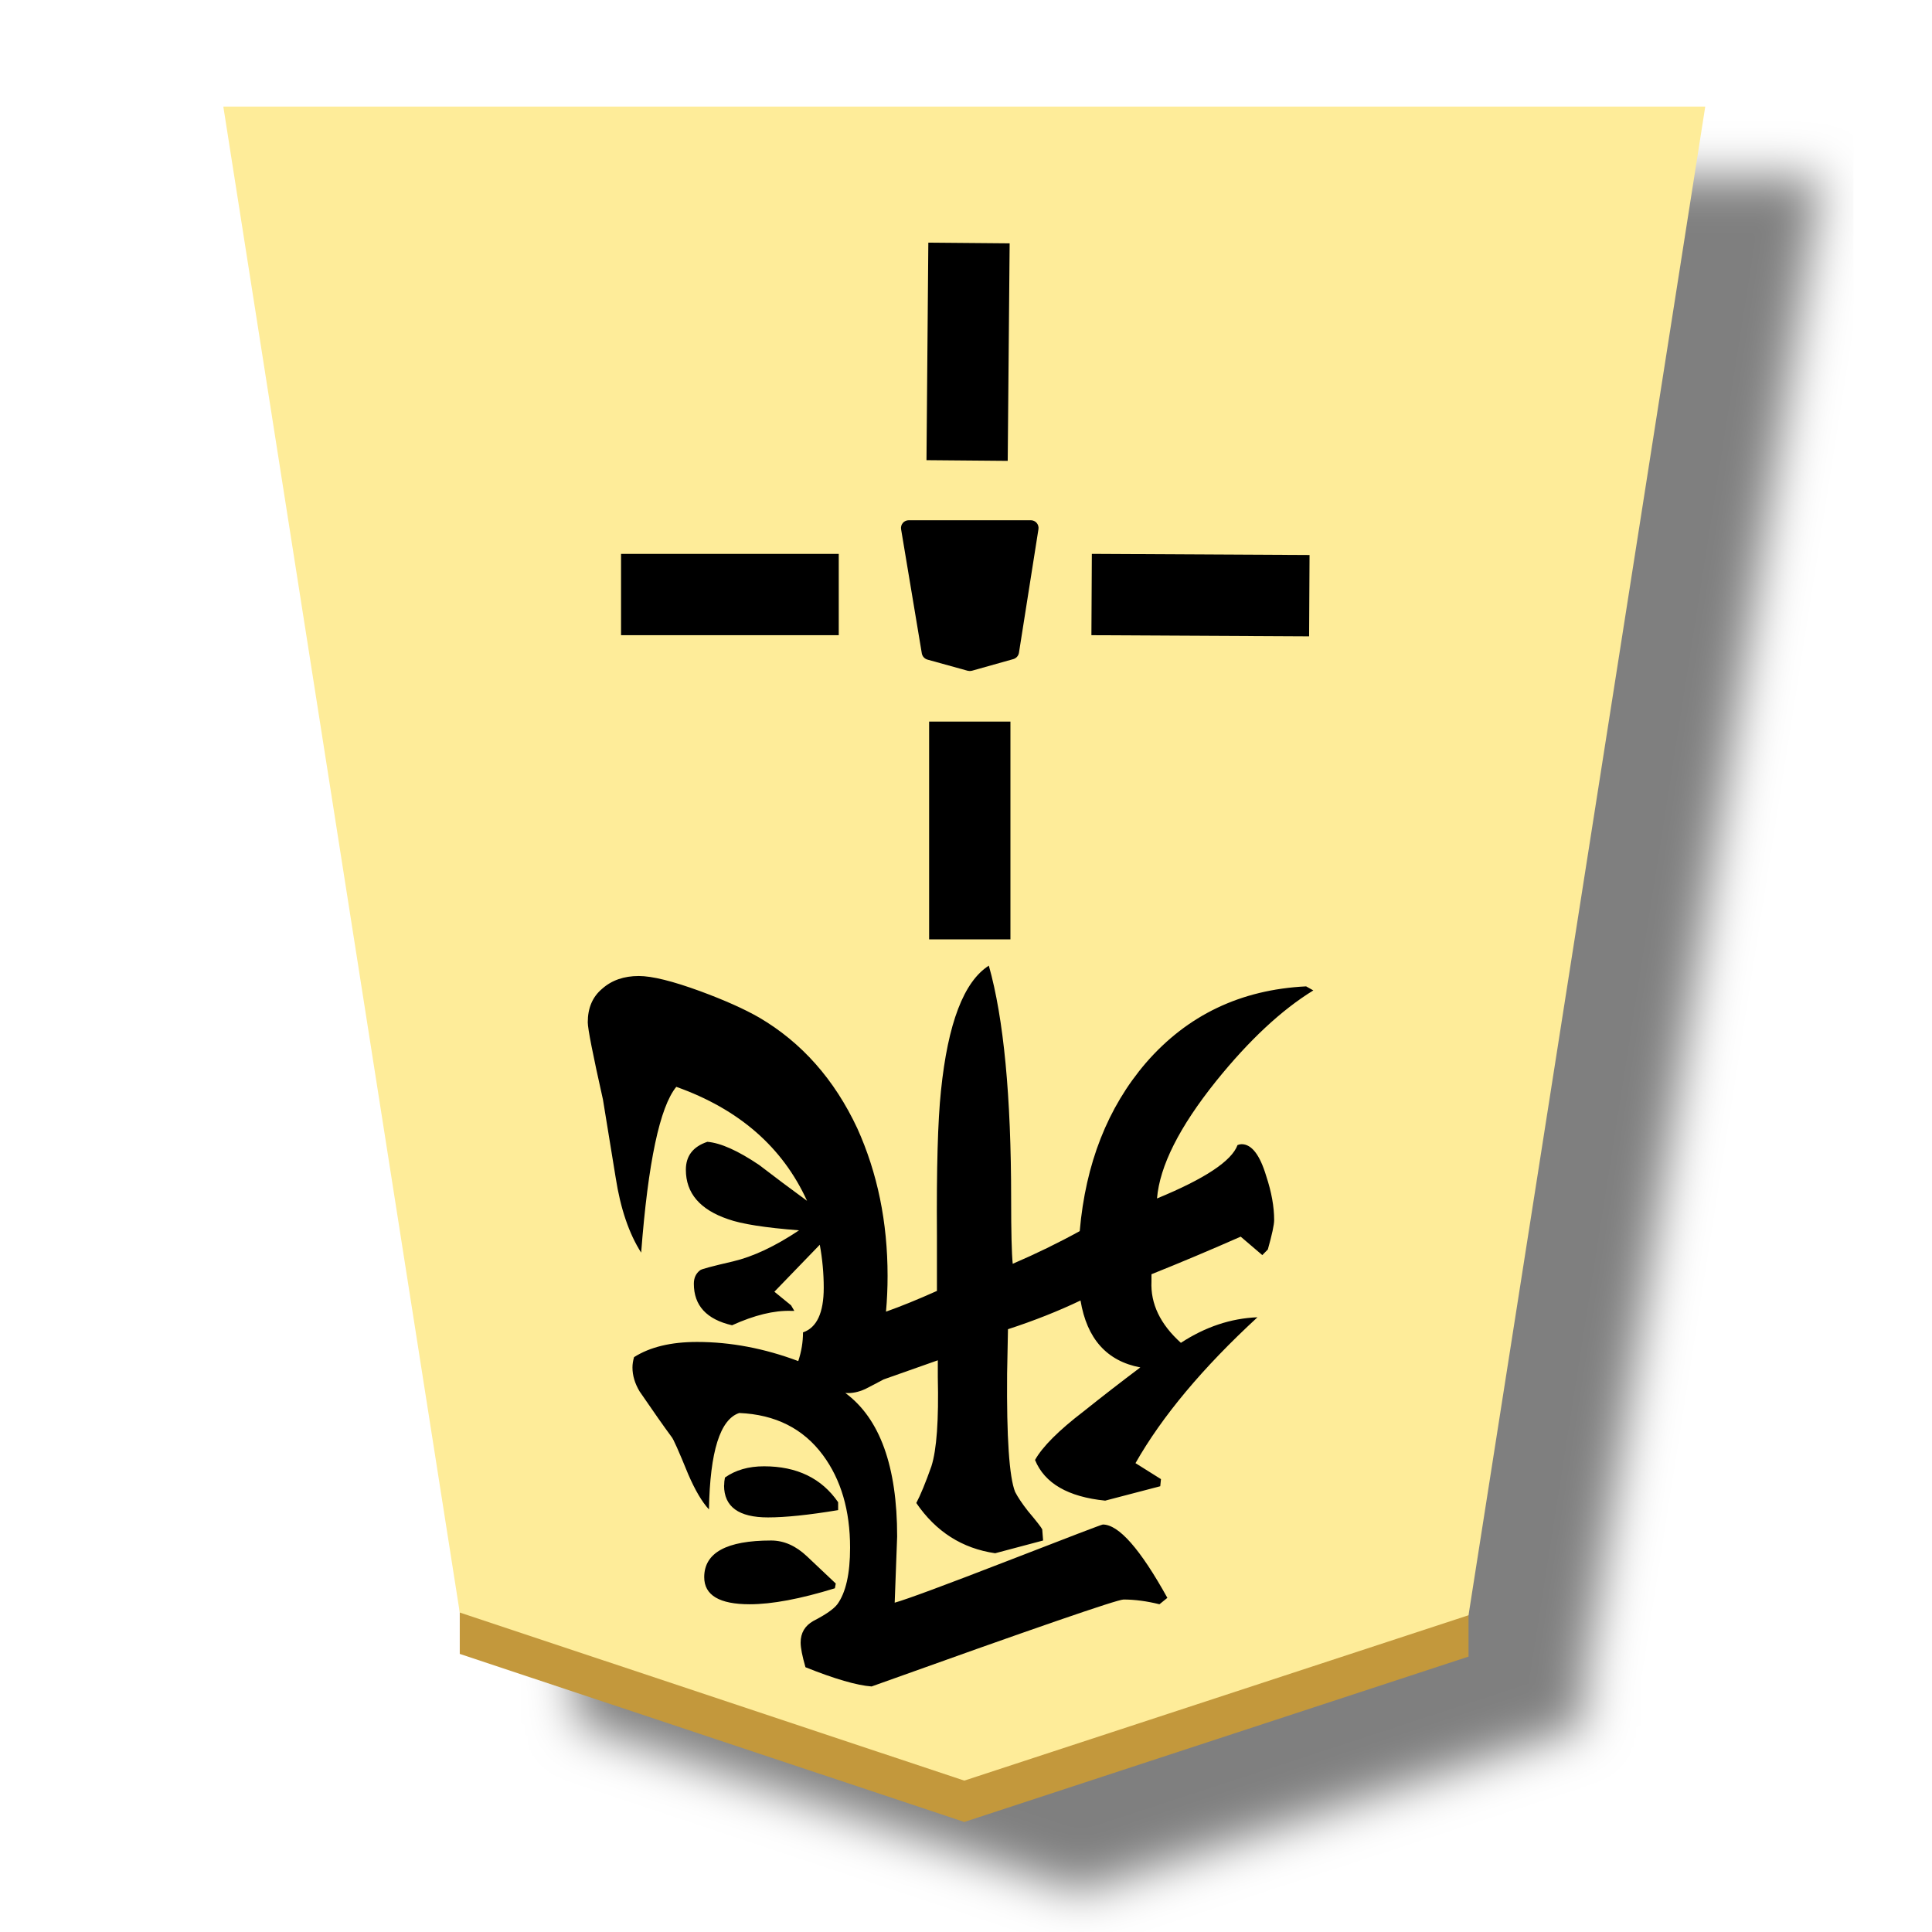
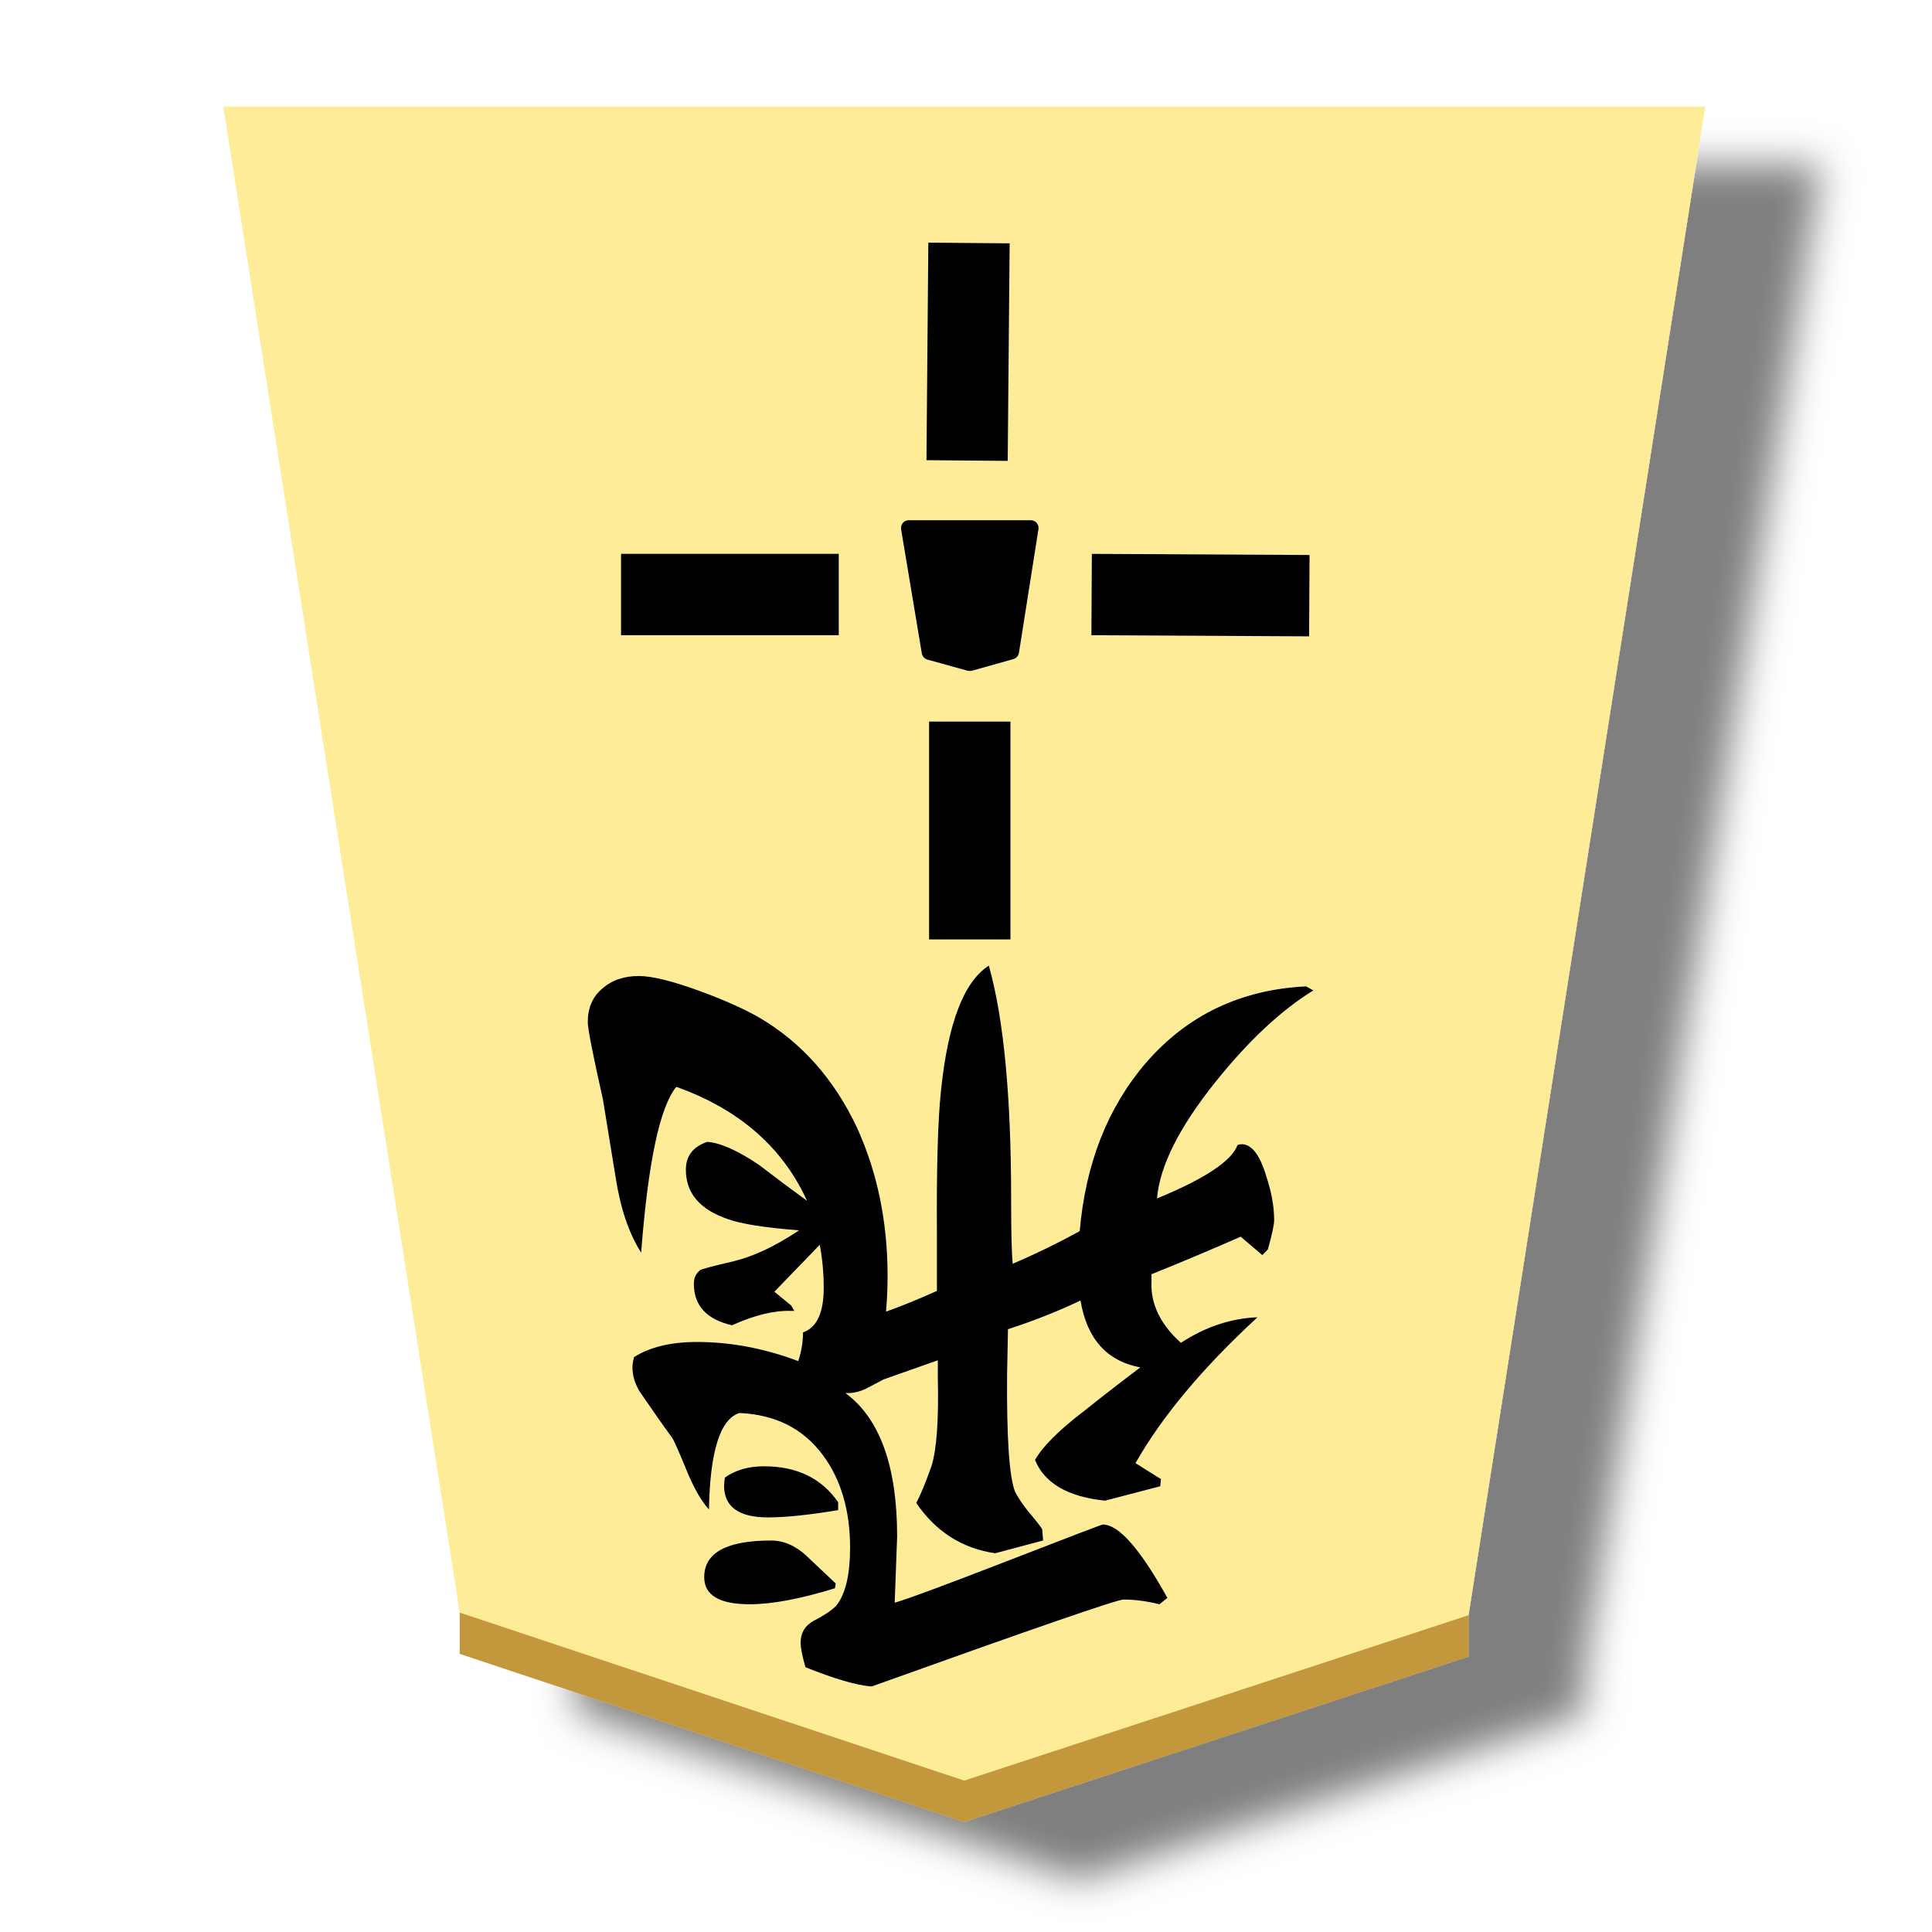
- <svg xmlns="http://www.w3.org/2000/svg" viewBox="0 0 22 22">
-   <defs>
-     <filter id="1HI_svg__a" color-interpolation-filters="sRGB">
-       <feGaussianBlur in="SourceAlpha" result="blur" stdDeviation="1" />
-       <feOffset dx="5" dy="3" in="blur" result="offset" />
-       <feFlood flood-color="#000" flood-opacity=".5" />
-       <feComposite in2="offset" operator="in" />
-       <feComposite in="SourceGraphic" />
-     </filter>
-   </defs>
-   <g stroke-width=".435" filter="url(#1HI_svg__a)" transform="translate(-20.74 -49.102)scale(.26458)">
-     <path fill="#c3983c" d="M98.176 256.766v-3.78l21.714 7.234 21.701-7.117v3.78L119.89 264z" />
-     <path fill="#feec99" d="m119.89 262.22 21.701-7.117 10.189-64.931H88l10.176 64.814z" />
+ <svg xmlns="http://www.w3.org/2000/svg" viewBox="0 0 100 100">
+   <g filter="drop-shadow(6px 3px 1px rgba(0,0,0,0.5))">
+     <path fill="#c3983c" d="M23.795 85.604V81.06l26.114 8.7 26.1-8.56v4.546l-26.1 8.56z" />
+     <path fill="#feec99" d="m49.909 92.164 26.1-8.56 12.255-78.09H11.559l12.236 77.954z" />
+     <path d="m53.354 27.327-1.009 6.4-2.15.605-2.086-.577-1.073-6.428z" />
+     <path d="m50.2 34.732.104-.014 2.15-.604a.41.41 0 0 0 .287-.328l1.009-6.395a.4.4 0 0 0-.396-.464h-6.318a.4.4 0 0 0-.395.468l1.073 6.428a.41.41 0 0 0 .29.318l2.082.577zm-.01-.818-1.726-.478-.955-5.704h5.377l-.895 5.677zm2.11 14.709V37.35h-4.21v11.273zm-.141-24.768.1-11.26-4.209-.036-.096 11.26zm-8.745 9.022v-4.209H32.145v4.21zm24.345.06.023-4.21-11.268-.059-.023 4.21zm-31.309 48.7q0-1.9 3.464-1.9.99 0 1.859.822l1.486 1.405-.045.245q-2.682.827-4.41.827-2.354 0-2.354-1.404m1.032-4.746q0-.204.04-.409.823-.582 2.023-.582 2.555 0 3.837 1.86v.409q-2.273.377-3.632.377-2.273 0-2.273-1.655zm-7.06-23.972q0-1.114.746-1.737.741-.659 1.896-.659 1.031 0 3.181.786 1.896.7 3.05 1.364 3.3 1.936 5.078 5.732 1.568 3.468 1.568 7.636 0 .946-.082 1.855 1.155-.41 2.636-1.073v-2.886q-.036-5.16.21-7.473.536-5.24 2.477-6.477 1.154 4.086 1.154 12.09 0 2.519.082 3.342 1.818-.782 3.468-1.691.455-5.241 3.423-8.705 3.218-3.714 8.295-3.964l.373.21q-2.477 1.522-5.036 4.7-2.846 3.55-3.055 6.068 3.714-1.528 4.168-2.764.123-.045.21-.045.781 0 1.277 1.654.409 1.237.409 2.273 0 .364-.327 1.523l-.287.29-1.118-.954q-2.35 1.036-4.618 1.945v.369q-.082 1.736 1.523 3.181 1.9-1.24 3.963-1.322-4.25 3.918-6.313 7.55l1.318.827-.037.368-2.85.746q-2.886-.291-3.631-2.105.577-1.032 2.518-2.518 1.445-1.155 2.932-2.273-2.6-.49-3.096-3.463-1.732.827-3.754 1.486l-.046 2.309q-.04 4.955.414 6.11.209.408.663.99.66.782.741.95l.046.577-2.482.66q-2.559-.373-4.082-2.6.327-.619.782-1.9.41-1.278.332-4.619v-.868l-2.81.99q-.454.246-.945.496-.536.246-1.031.205 2.681 1.982 2.681 7.427l-.127 3.427q.91-.25 5.905-2.186Q57 78.91 57.082 78.91q1.236 0 3.34 3.795l-.408.332q-.991-.245-1.86-.245-.495 0-13.04 4.5-1.155-.087-3.423-.996-.25-.863-.25-1.277 0-.745.659-1.118.955-.491 1.24-.864.66-.909.66-2.927 0-2.89-1.405-4.79-1.527-2.065-4.331-2.183-1.487.491-1.569 4.991-.536-.577-1.072-1.818-.741-1.818-.864-1.936-.582-.787-1.654-2.355-.369-.618-.369-1.236 0-.25.082-.537 1.237-.786 3.26-.786 2.6 0 5.24.99.246-.74.246-1.485 1.072-.369 1.072-2.31 0-1.113-.204-2.227l-2.35 2.432.863.705.169.286h-.169q-1.318-.041-3.054.745-1.977-.454-1.977-2.15 0-.454.327-.7.082-.081 1.695-.454 1.564-.368 3.423-1.61-2.64-.204-3.673-.577-2.186-.74-2.186-2.559 0-1.072 1.114-1.445 1.031.086 2.681 1.2 1.237.95 2.478 1.854-1.9-4.168-6.768-5.9-1.282 1.569-1.819 8.582-.945-1.482-1.318-3.877l-.659-4.045q-.786-3.505-.786-4" />
  </g>
-   <path fill-rule="evenodd" d="m11.738 6.012-.222 1.408-.473.133-.459-.127-.236-1.414z" />
-   <path d="m11.044 7.641.023-.003.473-.133a.09.09 0 0 0 .063-.072l.222-1.407a.088.088 0 0 0-.087-.102h-1.39a.088.088 0 0 0-.087.103l.236 1.414a.09.09 0 0 0 .064.07l.458.127zm-.002-.18-.38-.105-.21-1.255h1.183l-.197 1.249zm.464 3.236v-2.48h-.926v2.48zm-.031-5.449.022-2.477-.926-.008-.021 2.477zM9.551 7.233v-.926H7.072v.926zm5.356.013.005-.926-2.479-.013-.005.926zM8.019 17.96q0-.418.762-.418.218 0 .409.181l.327.309-.01.054q-.59.182-.97.182-.518 0-.518-.309m.227-1.044q0-.045.009-.09.181-.128.445-.128.562 0 .844.409v.09q-.5.083-.799.083-.5 0-.5-.364zm-1.553-5.274q0-.245.164-.382.163-.145.417-.145.227 0 .7.173.417.154.671.3.726.426 1.117 1.261.345.763.345 1.68 0 .208-.018.408.254-.09.58-.236v-.635q-.008-1.135.046-1.644.118-1.153.545-1.425.254.899.254 2.66 0 .554.018.735.4-.172.763-.372.1-1.153.753-1.915.708-.817 1.825-.872l.082.046q-.545.335-1.108 1.034-.626.781-.672 1.335.817-.336.917-.608.027-.01.046-.01.172 0 .281.364.09.272.09.5 0 .08-.072.335l-.063.064-.246-.21q-.517.228-1.016.428v.081q-.018.382.335.7.418-.273.872-.291-.935.862-1.389 1.661l.29.182-.008.081-.627.164q-.635-.064-.799-.463.127-.227.554-.554.318-.254.645-.5-.572-.108-.681-.762-.381.182-.826.327l-.01.508q-.009 1.09.091 1.344.046.09.146.218.145.172.163.209l.01.127-.546.145q-.563-.082-.898-.572.072-.136.172-.418.09-.281.073-1.016v-.191l-.618.218q-.1.054-.208.109-.118.054-.227.045.59.436.59 1.634l-.028.754q.2-.055 1.299-.481 1.053-.409 1.071-.409.272 0 .735.835l-.09.073q-.218-.054-.409-.054-.109 0-2.869.99-.254-.019-.753-.219-.055-.19-.055-.281 0-.164.145-.246.21-.108.273-.19.145-.2.145-.644 0-.636-.309-1.054-.336-.454-.953-.48-.327.108-.345 1.098-.118-.127-.236-.4-.163-.4-.19-.426-.128-.173-.364-.518-.081-.136-.081-.272 0-.055.018-.118.272-.173.717-.173.572 0 1.153.218.054-.163.054-.327.236-.081.236-.508 0-.245-.045-.49l-.517.535.19.155.037.063h-.037q-.29-.009-.672.164-.435-.1-.435-.473 0-.1.072-.154.018-.018.373-.1.344-.081.753-.354-.581-.045-.808-.127-.481-.163-.481-.563 0-.236.245-.318.227.019.59.264.272.209.545.408-.418-.917-1.489-1.298-.282.345-.4 1.888-.208-.326-.29-.853l-.145-.89q-.173-.771-.173-.88" />
</svg>
